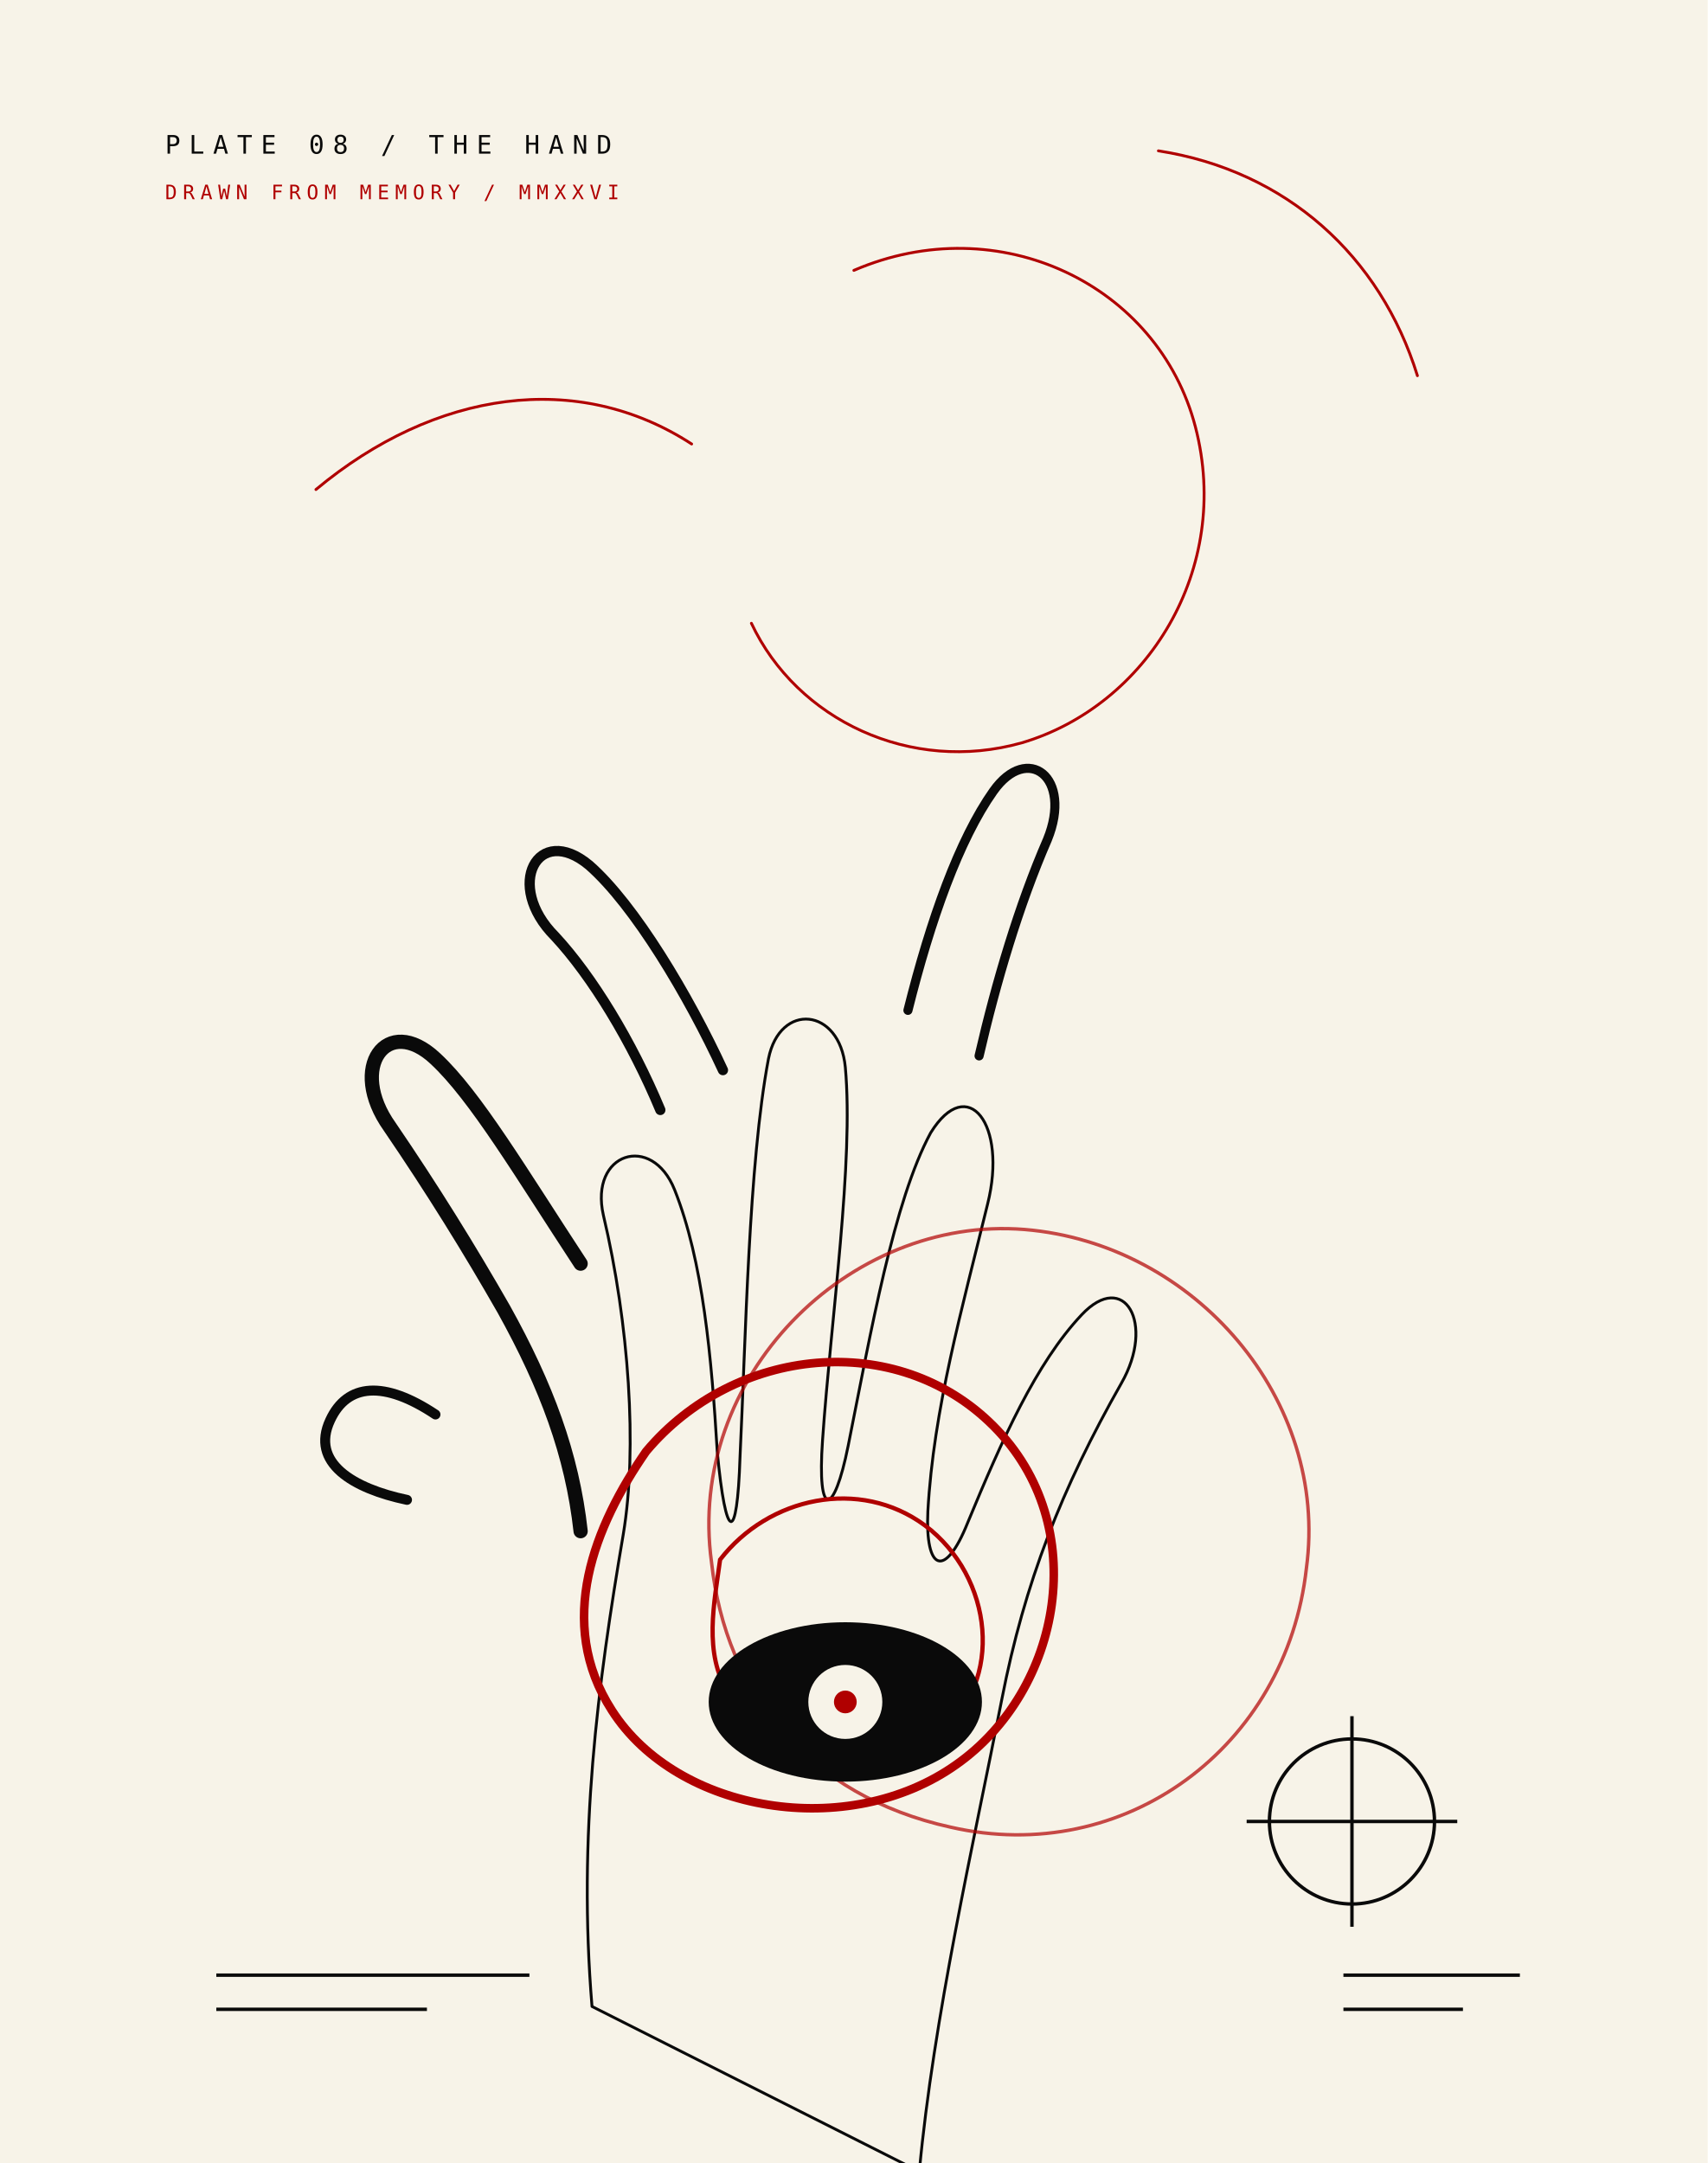
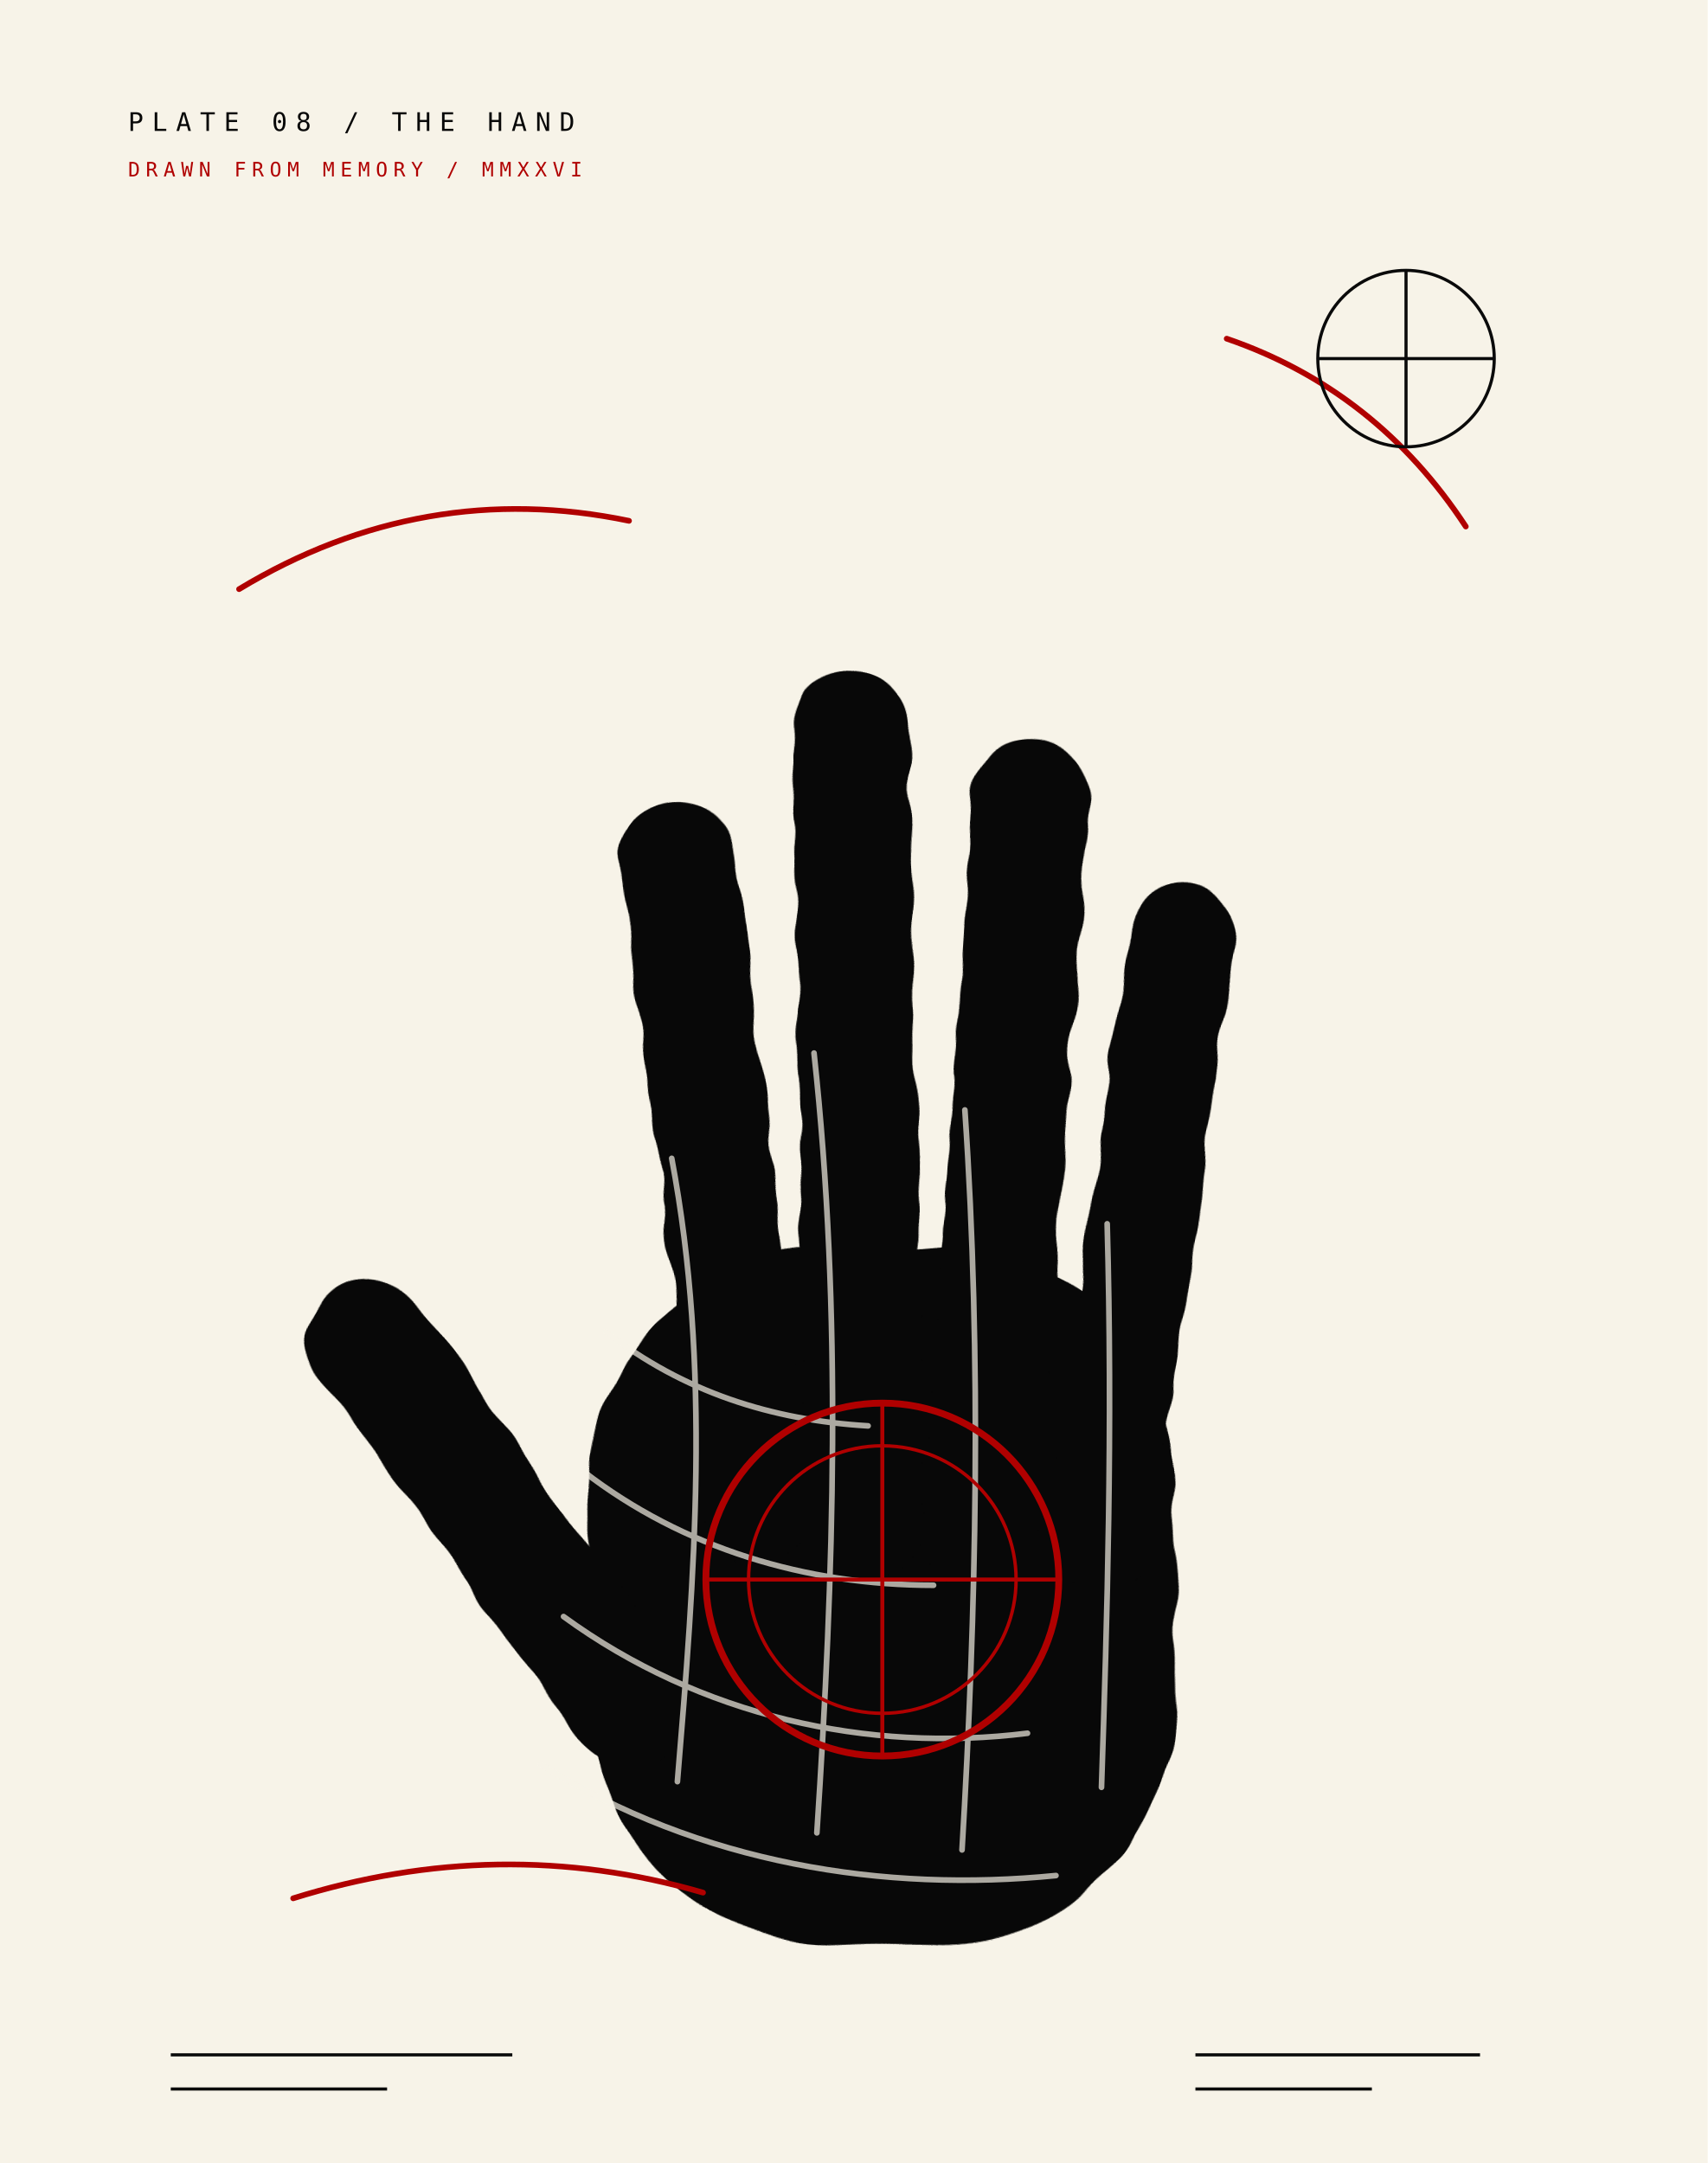
<svg xmlns="http://www.w3.org/2000/svg" viewBox="0 0 600 760">
  <rect width="600" height="760" fill="#f7f3e8" />
-   <g fill="none" stroke="#0a0a0a" stroke-linecap="round" stroke-linejoin="round">
-     <path d="M208 705c-5-60 2-113 11-166 5-30 2-74-7-112-5-22 17-29 25-9 10 25 13 59 15 92 3 32 7 33 8 2 2-41 3-103 10-140 4-20 25-18 27 3 3 33-5 88-8 131-2 28 4 27 9 2 8-40 16-86 29-110 13-21 27-3 20 25-9 37-19 72-21 108-1 21 6 24 14 4 12-29 24-56 40-73 15-16 26 3 14 24-21 37-34 70-42 111-10 51-24 112-29 166Z" />
-     <path d="M204 444c-21-32-37-59-51-72-17-16-31 3-16 24 15 22 28 43 40 64 15 27 24 51 27 78" stroke-width="5" />
-     <path d="M254 376c-12-26-31-58-47-72-18-15-30 7-12 25 13 14 27 37 37 61" stroke-width="3.6" />
-     <path d="M319 355c8-32 18-60 30-77 12-17 28-5 19 17-10 23-18 50-24 76" stroke-width="3.2" />
-     <path d="M153 497c-18-12-31-11-37 2-7 15 8 24 27 28" stroke-width="3.5" />
+   <defs>
+     <filter id="rough" x="-10%" y="-10%" width="120%" height="120%">
+       <feTurbulence type="fractalNoise" baseFrequency=".018 .045" numOctaves="2" seed="19" result="n" />
+       <feDisplacementMap in="SourceGraphic" in2="n" scale="6" xChannelSelector="R" yChannelSelector="G" />
+     </filter>
+   </defs>
+   <g fill="#080808" filter="url(#rough)">
+     <rect x="208" y="438" width="205" height="245" rx="84" />
+     <rect x="232" y="280" width="40" height="270" rx="20" transform="rotate(-7 252 415)" />
+     <rect x="281" y="235" width="41" height="320" rx="20" transform="rotate(-1 301 395)" />
+     <rect x="333" y="260" width="41" height="300" rx="20" transform="rotate(4 353 410)" />
+     <rect x="382" y="310" width="37" height="250" rx="18" transform="rotate(8 400 435)" />
+     <rect x="154" y="435" width="43" height="200" rx="21" transform="rotate(-36 175 535)" />
+   </g>
+   <g fill="none" stroke="#f7f3e8" stroke-width="2" stroke-linecap="round" opacity=".68">
+     <path d="M236 407c14 74 8 147 2 219M286 370c10 92 7 183 1 274M339 390c6 88 4 176-1 260M389 430c2 72 0 139-2 198M213 468c27 21 58 31 92 33M205 517c35 27 78 40 123 40M198 568c48 35 107 48 163 41M190 620c56 35 121 45 181 39" />
  </g>
  <g fill="none" stroke="#b00000" stroke-linecap="round">
-     <path d="M227 510c31-37 88-43 122-9 35 35 24 93-13 119-38 27-98 17-121-19-20-31-6-65 12-91Z" stroke-width="3" />
-     <path d="M253 548c17-22 49-29 72-12 24 18 28 55 5 73-23 18-58 8-74-14-9-14-5-32-3-47Z" stroke-width="1.5" />
-     <path d="M250 549c-9-65 48-122 110-117 60 5 107 60 99 119-7 63-64 105-125 91-50-11-79-47-84-93Z" stroke-width="1.2" opacity=".7" />
-     <path d="M300 95c51-22 107 5 120 55 13 50-17 98-61 111-39 11-79-8-95-42" />
-     <path d="M111 172c42-35 92-42 132-16M407 53c45 7 78 37 91 79" stroke-width="1" />
+     <circle cx="310" cy="555" r="62" stroke-width="2.4" />
+     <circle cx="310" cy="555" r="47" stroke-width="1.2" />
+     <path d="M310 493v124M248 555h124" stroke-width="1.4" />
+     <path d="M84 207c43-26 89-34 137-24M431 119c35 12 63 34 84 66M103 667c48-15 96-16 144-2" stroke-width="2" />
  </g>
-   <g fill="#0a0a0a">
-     <ellipse cx="297" cy="598" rx="48" ry="28" />
-     <circle cx="297" cy="598" r="13" fill="#f7f3e8" />
-     <circle cx="297" cy="598" r="4" fill="#b00000" />
+   <g fill="none" stroke="#0a0a0a" stroke-width="1.1">
+     <path d="M60 722h120M60 734h76M420 722h100M420 734h62" />
+     <circle cx="494" cy="126" r="31" />
+     <path d="M494 95v62M463 126h62" />
  </g>
-   <g fill="none" stroke="#0a0a0a" stroke-width="1.2">
-     <path d="M76 694h110M76 706h74M472 694h62M472 706h42" />
-     <circle cx="475" cy="640" r="29" />
-     <path d="M475 603v74M438 640h74" />
-   </g>
-   <text x="58" y="54" fill="#0a0a0a" font-family="monospace" font-size="9" letter-spacing="3">PLATE 08 / THE HAND</text>
-   <text x="58" y="70" fill="#b00000" font-family="monospace" font-size="7" letter-spacing="2">DRAWN FROM MEMORY / MMXXVI</text>
+   <text x="45" y="46" fill="#080808" font-family="monospace" font-size="9" letter-spacing="3">PLATE 08 / THE HAND</text>
+   <text x="45" y="62" fill="#b00000" font-family="monospace" font-size="7" letter-spacing="2">DRAWN FROM MEMORY / MMXXVI</text>
</svg>
